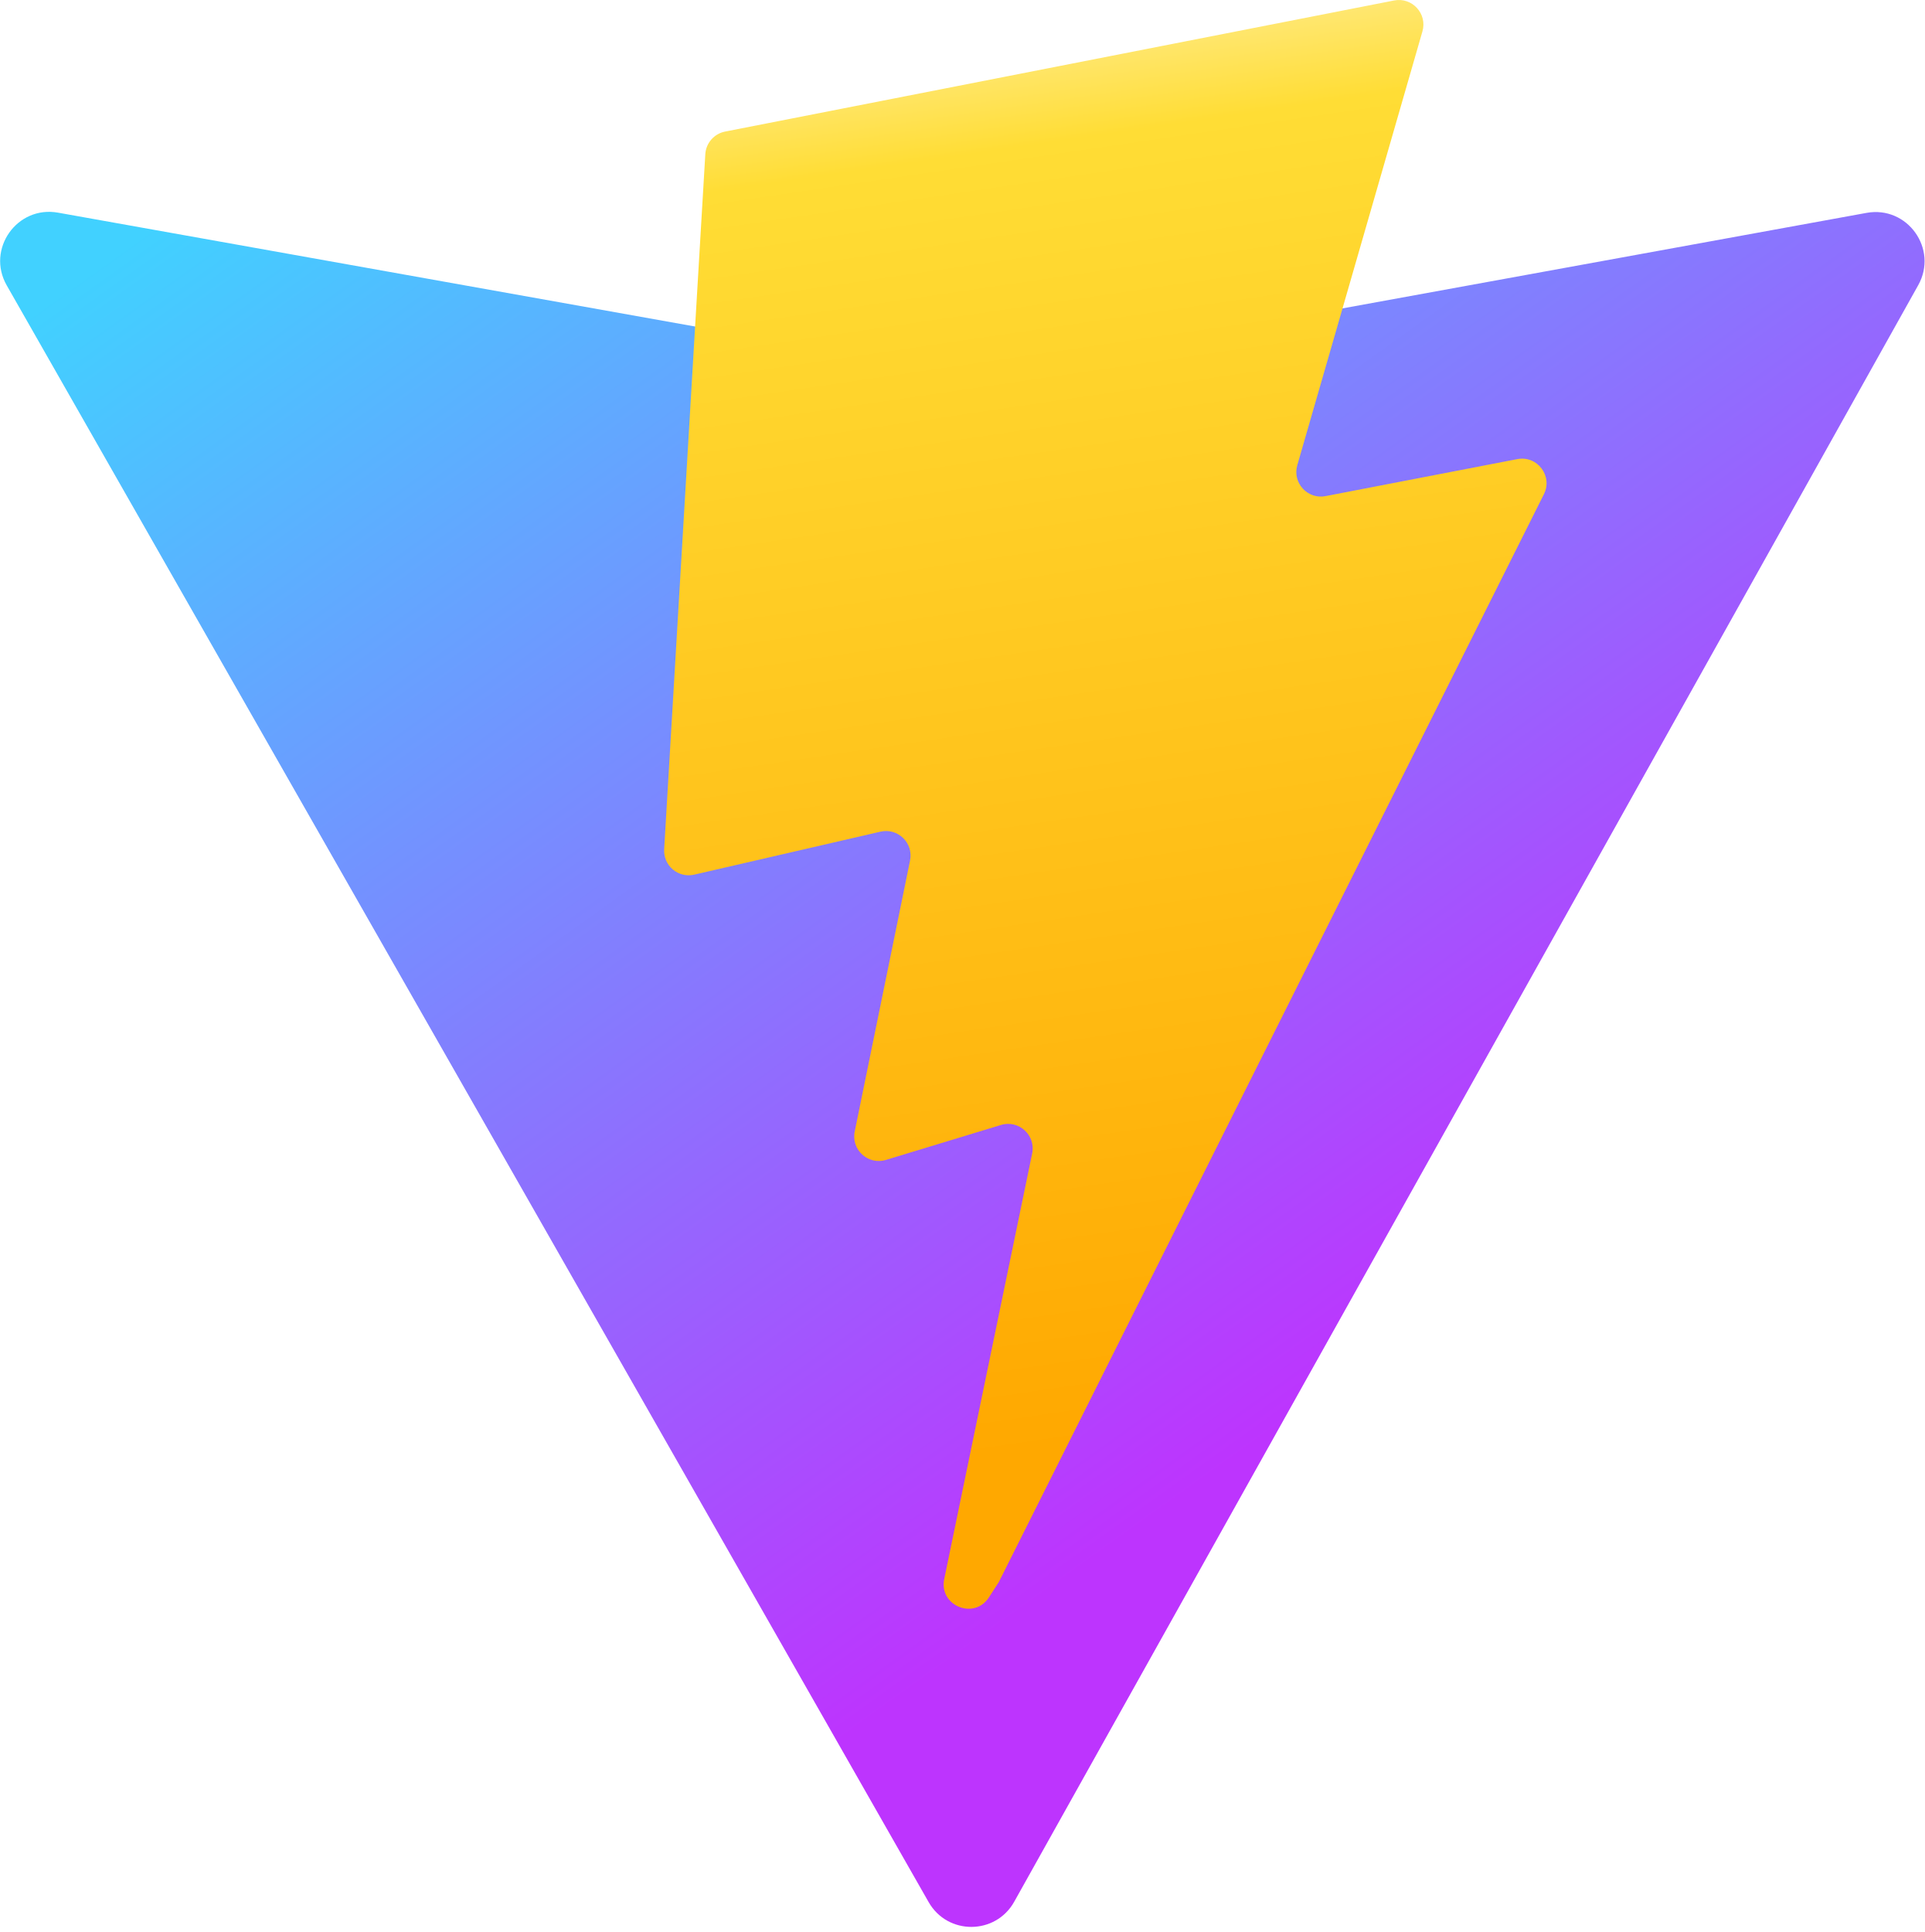
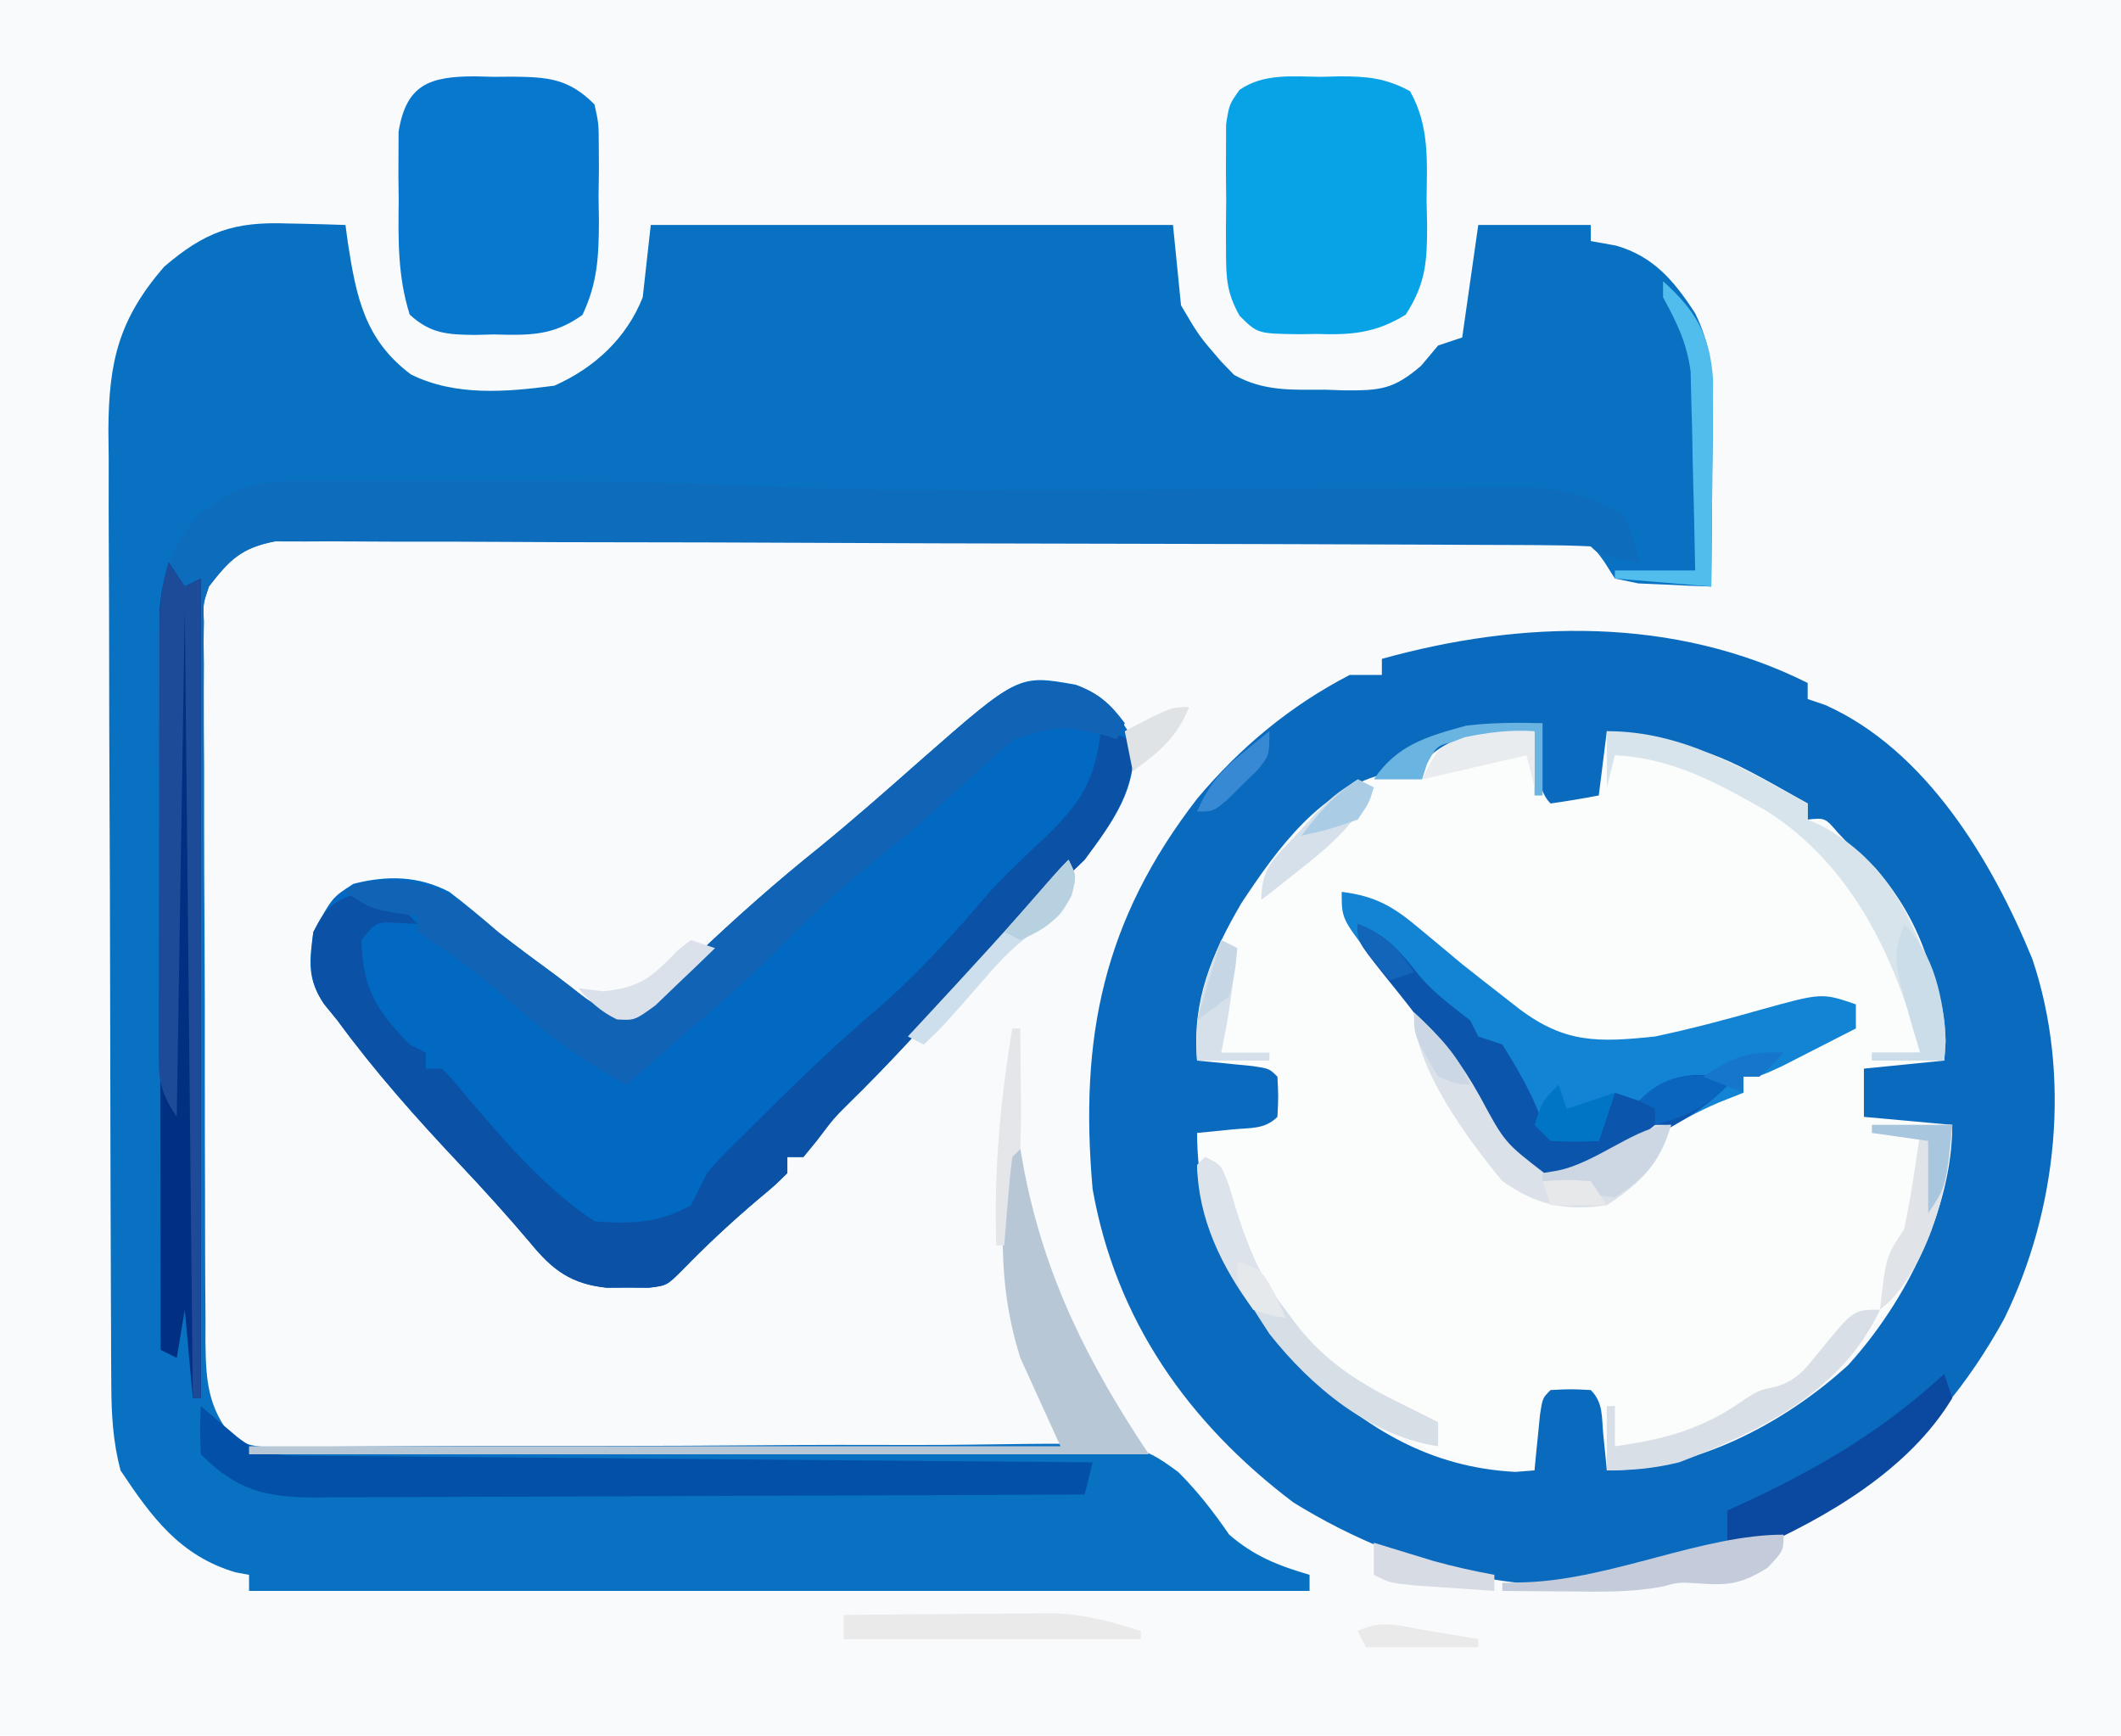
- <svg xmlns="http://www.w3.org/2000/svg" aria-hidden="true" role="img" class="iconify iconify--logos" width="31.88" height="32" preserveAspectRatio="xMidYMid meet" viewBox="0 0 256 257">
-   <defs>
-     <linearGradient id="IconifyId1813088fe1fbc01fb466" x1="-.828%" x2="57.636%" y1="7.652%" y2="78.411%">
-       <stop offset="0%" stop-color="#41D1FF" />
-       <stop offset="100%" stop-color="#BD34FE" />
-     </linearGradient>
-     <linearGradient id="IconifyId1813088fe1fbc01fb467" x1="43.376%" x2="50.316%" y1="2.242%" y2="89.03%">
-       <stop offset="0%" stop-color="#FFEA83" />
-       <stop offset="8.333%" stop-color="#FFDD35" />
-       <stop offset="100%" stop-color="#FFA800" />
-     </linearGradient>
-   </defs>
-   <path fill="url(#IconifyId1813088fe1fbc01fb466)" d="M255.153 37.938L134.897 252.976c-2.483 4.44-8.862 4.466-11.382.048L.875 37.958c-2.746-4.814 1.371-10.646 6.827-9.67l120.385 21.517a6.537 6.537 0 0 0 2.322-.004l117.867-21.483c5.438-.991 9.574 4.796 6.877 9.62Z" />
-   <path fill="url(#IconifyId1813088fe1fbc01fb467)" d="M185.432.063L96.44 17.501a3.268 3.268 0 0 0-2.634 3.014l-5.474 92.456a3.268 3.268 0 0 0 3.997 3.378l24.777-5.718c2.318-.535 4.413 1.507 3.936 3.838l-7.361 36.047c-.495 2.426 1.782 4.5 4.151 3.78l15.304-4.649c2.372-.72 4.652 1.36 4.15 3.788l-11.698 56.621c-.732 3.542 3.979 5.473 5.943 2.437l1.313-2.028l72.516-144.72c1.215-2.423-.88-5.186-3.54-4.672l-25.505 4.922c-2.396.462-4.435-1.77-3.759-4.114l16.646-57.705c.677-2.35-1.37-4.583-3.769-4.113Z" />
+ <svg xmlns="http://www.w3.org/2000/svg" version="1.1" width="264" height="216">
+   <path d="M0 0 C87.12 0 174.24 0 264 0 C264 71.28 264 142.56 264 216 C176.88 216 89.76 216 0 216 C0 144.72 0 73.44 0 0 Z " fill="#F8FAFB" transform="translate(0,0)" />
+   <path d="M0 0 C1.039 0.02 1.039 0.02 2.1 0.041 C3.796 0.076 5.492 0.13 7.188 0.188 C7.334 1.274 7.334 1.274 7.484 2.383 C8.531 9.148 9.582 14.506 15.367 18.809 C20.928 21.528 27.185 20.977 33.188 20.188 C38.165 17.988 42.17 14.29 44.188 9.188 C44.517 6.218 44.847 3.248 45.188 0.188 C66.638 0.188 88.088 0.188 110.188 0.188 C110.517 3.487 110.847 6.787 111.188 10.188 C113.412 13.975 113.412 13.975 116.188 17.188 C116.984 18.009 116.984 18.009 117.797 18.848 C121.471 20.907 124.982 20.701 129.125 20.688 C129.924 20.716 130.722 20.744 131.545 20.773 C135.941 20.788 137.613 20.68 141.066 17.719 C141.766 16.883 142.466 16.048 143.188 15.188 C144.178 14.857 145.167 14.527 146.188 14.188 C146.847 9.568 147.507 4.947 148.188 0.188 C152.808 0.188 157.428 0.188 162.188 0.188 C162.188 0.848 162.188 1.508 162.188 2.188 C163.219 2.373 164.25 2.559 165.312 2.75 C170.008 4.083 172.593 7.179 175.188 11.188 C177.163 15.251 177.422 18.523 177.383 23.02 C177.373 24.958 177.373 24.958 177.363 26.936 C177.347 28.29 177.33 29.645 177.312 31 C177.302 32.374 177.293 33.749 177.285 35.123 C177.262 38.478 177.229 41.833 177.188 45.188 C175.249 45.127 173.312 45.039 171.375 44.938 C170.296 44.891 169.217 44.845 168.105 44.797 C167.143 44.596 166.18 44.395 165.188 44.188 C164.77 43.526 164.352 42.864 163.922 42.182 C162.293 39.884 162.293 39.884 159.224 39.681 C158.002 39.679 156.78 39.676 155.52 39.673 C154.839 39.666 154.158 39.659 153.457 39.652 C151.17 39.633 148.883 39.644 146.596 39.654 C144.959 39.647 143.321 39.638 141.683 39.628 C137.231 39.605 132.778 39.608 128.326 39.617 C124.611 39.622 120.895 39.615 117.18 39.608 C108.415 39.591 99.651 39.594 90.886 39.611 C81.841 39.628 72.796 39.612 63.751 39.58 C55.989 39.553 48.227 39.546 40.464 39.554 C35.827 39.559 31.19 39.557 26.552 39.537 C22.19 39.518 17.829 39.524 13.467 39.549 C11.866 39.554 10.266 39.55 8.665 39.538 C6.479 39.522 4.295 39.537 2.109 39.559 C0.886 39.56 -0.337 39.56 -1.598 39.561 C-5.764 40.373 -7.249 41.858 -9.812 45.188 C-10.538 47.345 -10.538 47.345 -10.434 49.589 C-10.445 50.439 -10.456 51.288 -10.468 52.164 C-10.448 53.542 -10.448 53.542 -10.428 54.947 C-10.433 55.925 -10.439 56.903 -10.445 57.91 C-10.456 61.139 -10.432 64.366 -10.406 67.594 C-10.405 69.839 -10.405 72.084 -10.406 74.33 C-10.405 79.034 -10.386 83.738 -10.354 88.442 C-10.315 94.471 -10.31 100.5 -10.318 106.53 C-10.321 111.166 -10.309 115.801 -10.292 120.437 C-10.285 122.661 -10.282 124.884 -10.283 127.107 C-10.281 130.214 -10.259 133.321 -10.232 136.428 C-10.235 137.346 -10.238 138.265 -10.241 139.211 C-10.177 144.001 -9.977 147.323 -6.812 151.188 C-4.437 152.375 -3.037 152.3 -0.387 152.278 C0.543 152.274 1.474 152.269 2.433 152.264 C3.457 152.254 4.482 152.244 5.537 152.234 C7.769 152.221 10.002 152.209 12.234 152.197 C13.422 152.189 14.611 152.181 15.835 152.173 C23.438 152.131 31.04 152.143 38.643 152.143 C45.326 152.14 52.008 152.119 58.691 152.061 C65.152 152.006 71.611 151.999 78.072 152.025 C80.531 152.027 82.991 152.01 85.449 151.976 C105.764 151.704 105.764 151.704 110.839 155.386 C113.312 157.859 115.207 160.32 117.188 163.188 C120.309 165.877 123.238 167.02 127.188 168.188 C127.188 168.847 127.188 169.507 127.188 170.188 C83.627 170.188 40.068 170.188 -4.812 170.188 C-4.812 169.528 -4.812 168.868 -4.812 168.188 C-5.648 168.033 -5.648 168.033 -6.5 167.875 C-13.436 165.813 -16.932 161.008 -20.812 155.188 C-21.755 151.613 -21.943 148.239 -21.96 144.553 C-21.97 142.869 -21.97 142.869 -21.981 141.15 C-21.984 139.928 -21.987 138.706 -21.99 137.446 C-21.996 136.151 -22.003 134.856 -22.009 133.522 C-22.03 129.237 -22.041 124.953 -22.051 120.668 C-22.055 119.189 -22.059 117.711 -22.063 116.232 C-22.082 109.286 -22.096 102.339 -22.105 95.393 C-22.115 87.388 -22.141 79.384 -22.181 71.379 C-22.211 65.182 -22.226 58.985 -22.23 52.787 C-22.232 49.09 -22.241 45.394 -22.266 41.697 C-22.294 37.57 -22.289 33.444 -22.282 29.317 C-22.295 28.101 -22.308 26.884 -22.321 25.631 C-22.269 17.187 -21.027 11.897 -15.375 5.375 C-10.265 1.013 -6.712 -0.25 0 0 Z " fill="#0971C2" transform="translate(35.8125,27.8125)" />
+   <path d="M0 0 C0.495 3.96 0.495 3.96 1 8 C4.583 9.002 4.583 9.002 8 8 C8.465 6.105 8.465 6.105 8.625 3.938 C8.811 1.988 8.811 1.988 9 0 C18.479 0 25.858 4.614 34 9 C34 9.66 34 10.32 34 11 C34.557 11.248 35.114 11.495 35.688 11.75 C44.24 16.373 47.156 23.623 50.25 32.398 C51.102 35.355 51.331 37.938 51 41 C46.05 41.495 46.05 41.495 41 42 C41 43.98 41 45.96 41 48 C46.445 48.495 46.445 48.495 52 49 C51.257 61.87 45.019 72.326 35.938 81.125 C28.189 87.75 19.185 91.655 9 92 C8.939 91.362 8.879 90.724 8.816 90.066 C8.733 89.24 8.649 88.414 8.562 87.562 C8.481 86.739 8.4 85.915 8.316 85.066 C8.211 83.013 8.211 83.013 7 82 C4.5 81.833 4.5 81.833 2 82 C0.417 83.583 0.653 85.38 0.438 87.562 C0.354 88.389 0.27 89.215 0.184 90.066 C0.123 90.704 0.062 91.343 0 92 C-12.408 91.167 -22.604 86.366 -31.23 77.234 C-37.732 69.025 -42.35 60.728 -42 50 C-41.362 49.939 -40.724 49.879 -40.066 49.816 C-39.24 49.733 -38.414 49.649 -37.562 49.562 C-36.739 49.481 -35.915 49.4 -35.066 49.316 C-33.013 49.211 -33.013 49.211 -32 48 C-31.833 45.5 -31.833 45.5 -32 43 C-33.583 41.417 -35.38 41.653 -37.562 41.438 C-38.389 41.354 -39.215 41.27 -40.066 41.184 C-41.024 41.093 -41.024 41.093 -42 41 C-42.932 32.798 -39.509 25.593 -34.875 18.957 C-32.674 16.202 -30.404 13.579 -28 11 C-27.461 10.419 -26.922 9.837 -26.367 9.238 C-22.486 5.537 -19.092 5.509 -14 5 C-13.34 4.01 -12.68 3.02 -12 2 C-7.914 0.535 -4.34 -0.263 0 0 Z " fill="#FBFCFC" transform="translate(191,91)" />
+   <path d="M0 0 C0 0.66 0 1.32 0 2 C0.724 2.246 1.449 2.492 2.195 2.746 C14.758 8.363 22.976 22.173 27.973 34.375 C32.837 48.855 31.092 65.635 24.457 79.141 C15.48 95.493 2.222 105.571 -15.625 110.812 C-32.761 114.68 -49.082 111.188 -64 102 C-77.096 92.097 -86.106 79.333 -89 63 C-90.677 44.125 -87.679 29.509 -75.969 14.375 C-70.603 7.998 -64.427 2.848 -57 -1 C-55.68 -1 -54.36 -1 -53 -1 C-53 -1.66 -53 -2.32 -53 -3 C-35.506 -7.866 -16.59 -8.295 0 0 Z M-47.5 9.562 C-49 11 -49 11 -52.125 11.188 C-60.483 12.94 -65.97 20.571 -70.492 27.418 C-74.217 33.796 -76.647 39.561 -76 47 C-75.043 47.091 -75.043 47.091 -74.066 47.184 C-73.24 47.267 -72.414 47.351 -71.562 47.438 C-70.739 47.519 -69.915 47.6 -69.066 47.684 C-67 48 -67 48 -66 49 C-65.875 51.5 -65.875 51.5 -66 54 C-67.583 55.583 -69.38 55.347 -71.562 55.562 C-72.389 55.646 -73.215 55.73 -74.066 55.816 C-74.704 55.877 -75.343 55.938 -76 56 C-75.952 68.383 -70.813 76.862 -62.418 85.707 C-54.856 92.878 -46.943 97.641 -36.375 98.188 C-35.591 98.126 -34.807 98.064 -34 98 C-33.939 97.362 -33.879 96.724 -33.816 96.066 C-33.733 95.24 -33.649 94.414 -33.562 93.562 C-33.481 92.739 -33.4 91.915 -33.316 91.066 C-33 89 -33 89 -32 88 C-29.5 87.875 -29.5 87.875 -27 88 C-25.417 89.583 -25.653 91.38 -25.438 93.562 C-25.354 94.389 -25.27 95.215 -25.184 96.066 C-25.123 96.704 -25.062 97.343 -25 98 C-14.061 98 -2.918 92.185 5.062 84.875 C12.149 77.069 18 65.538 18 55 C12.555 54.505 12.555 54.505 7 54 C7 52.02 7 50.04 7 48 C11.95 47.505 11.95 47.505 17 47 C16.603 37.874 14.555 30.075 8.438 23.062 C7.633 22.382 6.829 21.701 6 21 C4.917 19.855 4.917 19.855 3.812 18.688 C2.169 16.773 2.169 16.773 0 17 C0 16.34 0 15.68 0 15 C-11.831 8.307 -11.831 8.307 -25 6 C-25.33 8.64 -25.66 11.28 -26 14 C-27.991 14.381 -29.993 14.713 -32 15 C-34.047 12.953 -33.7 8.696 -34 6 C-38.668 5.717 -44.113 6.035 -47.5 9.562 Z " fill="#0A6ABE" transform="translate(225,85)" />
+   <path d="M0 0 C3.76 1.399 5.043 3.344 7.09 6.777 C7.792 12.848 4.58 17.064 1.09 21.777 C-0.825 23.681 -2.815 25.376 -4.91 27.078 C-8.302 29.96 -11.033 33.396 -13.91 36.777 C-18.597 42.091 -23.342 47.287 -28.41 52.238 C-30.123 53.942 -30.123 53.942 -32.223 56.715 C-32.78 57.395 -33.336 58.076 -33.91 58.777 C-34.57 58.777 -35.23 58.777 -35.91 58.777 C-35.91 59.437 -35.91 60.097 -35.91 60.777 C-37.484 62.328 -37.484 62.328 -39.598 64.09 C-42.864 66.865 -45.925 69.704 -48.91 72.777 C-50.91 74.777 -50.91 74.777 -53.152 75.043 C-54.021 75.038 -54.89 75.033 -55.785 75.027 C-56.649 75.032 -57.513 75.038 -58.402 75.043 C-62.791 74.578 -65.104 72.875 -67.848 69.527 C-70.702 66.143 -73.656 62.888 -76.69 59.667 C-82.094 53.927 -87.247 48.146 -91.91 41.777 C-92.726 40.772 -92.726 40.772 -93.559 39.746 C-95.688 36.645 -95.415 34.441 -94.91 30.777 C-92.558 26.466 -92.558 26.466 -89.91 24.777 C-85.728 23.709 -81.852 23.765 -77.977 25.785 C-75.876 27.366 -73.909 29.069 -71.91 30.777 C-69.526 32.635 -67.098 34.429 -64.66 36.215 C-64.057 36.676 -63.454 37.137 -62.833 37.613 C-59.698 40.1 -59.698 40.1 -55.904 40.559 C-53.717 39.702 -52.521 38.784 -50.844 37.152 C-50.001 36.347 -50.001 36.347 -49.141 35.525 C-48.549 34.949 -47.957 34.372 -47.348 33.777 C-42.338 29.007 -37.241 24.492 -31.836 20.168 C-27.565 16.678 -23.43 13.035 -19.299 9.381 C-7.14 -1.282 -7.14 -1.282 0 0 Z " fill="#0169C2" transform="translate(133.9102,85.22266)" />
+   <path d="M0 0 C1.405 -0.005 1.405 -0.005 2.839 -0.01 C3.858 -0.008 4.876 -0.006 5.926 -0.003 C6.992 -0.004 8.058 -0.005 9.156 -0.006 C11.43 -0.007 13.704 -0.005 15.978 -0.001 C19.36 0.004 22.741 -0.001 26.123 -0.007 C36.869 -0.01 47.577 0.141 58.312 0.645 C70.045 1.177 81.754 1.178 93.496 1.122 C94.429 1.118 95.363 1.114 96.325 1.11 C105.066 1.073 113.807 1.027 122.547 0.958 C127.382 0.92 132.216 0.897 137.051 0.884 C138.873 0.876 140.696 0.862 142.518 0.843 C145.05 0.816 147.582 0.808 150.114 0.805 C150.852 0.792 151.59 0.78 152.351 0.767 C157.491 0.787 160.945 1.7 165.39 4.129 C166.828 7.317 166.828 7.317 167.39 10.129 C162.515 9.254 162.515 9.254 161.39 8.129 C159.25 8.021 157.107 7.985 154.964 7.975 C154.285 7.971 153.605 7.967 152.905 7.962 C150.612 7.949 148.319 7.943 146.026 7.937 C144.389 7.929 142.751 7.92 141.114 7.912 C135.722 7.885 130.33 7.87 124.937 7.856 C123.083 7.851 121.23 7.845 119.376 7.84 C111.666 7.818 103.955 7.799 96.245 7.788 C85.183 7.772 74.122 7.739 63.061 7.682 C55.29 7.643 47.519 7.624 39.749 7.618 C35.104 7.615 30.46 7.603 25.816 7.57 C21.446 7.54 17.077 7.534 12.707 7.546 C11.103 7.546 9.499 7.537 7.895 7.52 C5.704 7.497 3.516 7.505 1.325 7.521 C0.099 7.518 -1.126 7.515 -2.389 7.511 C-6.565 8.313 -8.044 9.793 -10.61 13.129 C-11.342 15.301 -11.342 15.301 -11.249 17.565 C-11.264 18.422 -11.279 19.278 -11.295 20.161 C-11.287 21.088 -11.278 22.014 -11.269 22.969 C-11.28 23.954 -11.29 24.94 -11.301 25.956 C-11.33 29.208 -11.323 32.459 -11.317 35.711 C-11.33 37.969 -11.345 40.226 -11.362 42.483 C-11.402 48.42 -11.413 54.356 -11.417 60.292 C-11.426 66.352 -11.463 72.412 -11.498 78.471 C-11.563 90.357 -11.596 102.243 -11.61 114.129 C-11.94 114.129 -12.27 114.129 -12.61 114.129 C-12.94 110.499 -13.27 106.869 -13.61 103.129 C-13.94 105.109 -14.27 107.089 -14.61 109.129 C-15.27 108.799 -15.93 108.469 -16.61 108.129 C-16.679 96.012 -16.732 83.894 -16.765 71.776 C-16.781 66.148 -16.802 60.521 -16.836 54.894 C-16.869 49.461 -16.886 44.027 -16.894 38.594 C-16.9 36.524 -16.911 34.454 -16.927 32.384 C-16.949 29.478 -16.952 26.572 -16.95 23.667 C-16.961 22.816 -16.972 21.966 -16.983 21.09 C-16.953 15.191 -16.34 9.144 -12.193 4.565 C-8.24 1.136 -5.125 0.005 0 0 Z " fill="#0E6CBD" transform="translate(36.60962,59.87061)" />
+   <path d="M0 0 C1.32 0.33 2.64 0.66 4 1 C4.44 7.183 1.585 11.159 -2 16 C-3.915 17.904 -5.905 19.599 -8 21.301 C-11.392 24.182 -14.123 27.618 -17 31 C-21.687 36.313 -26.431 41.51 -31.5 46.461 C-33.213 48.165 -33.213 48.165 -35.312 50.938 C-35.869 51.618 -36.426 52.299 -37 53 C-37.66 53 -38.32 53 -39 53 C-39 53.66 -39 54.32 -39 55 C-40.574 56.551 -40.574 56.551 -42.688 58.312 C-45.954 61.088 -49.015 63.927 -52 67 C-54 69 -54 69 -56.242 69.266 C-57.111 69.26 -57.98 69.255 -58.875 69.25 C-59.739 69.255 -60.602 69.26 -61.492 69.266 C-65.88 68.801 -68.194 67.097 -70.938 63.75 C-73.792 60.366 -76.746 57.111 -79.78 53.889 C-85.184 48.15 -90.337 42.369 -95 36 C-95.547 35.332 -96.093 34.665 -96.656 33.977 C-98.715 30.948 -98.382 28.563 -98 25 C-96.513 22.026 -95.641 21.224 -92.5 20.125 C-90 20 -90 20 -87 22 C-86.34 22.66 -85.68 23.32 -85 24 C-85.784 23.959 -86.567 23.918 -87.375 23.875 C-90.161 23.713 -90.161 23.713 -92 26 C-91.883 32.101 -90.096 34.804 -86 39 C-85.34 39.33 -84.68 39.66 -84 40 C-84 40.66 -84 41.32 -84 42 C-83.34 42 -82.68 42 -82 42 C-80.59 43.434 -80.59 43.434 -78.938 45.438 C-74.152 51.066 -69.174 56.884 -63 61 C-58.529 61.331 -54.941 61.252 -51 59 C-50.33 57.668 -49.664 56.335 -49 55 C-47.523 53.28 -47.523 53.28 -45.805 51.574 C-45.175 50.946 -44.545 50.317 -43.896 49.67 C-43.229 49.016 -42.562 48.362 -41.875 47.688 C-41.195 47.014 -40.515 46.34 -39.814 45.646 C-35.886 41.779 -31.895 38.033 -27.691 34.465 C-22.665 30.112 -18.27 25.222 -13.969 20.168 C-11.667 17.633 -9.184 15.343 -6.688 13 C-2.377 8.775 -0.664 5.977 0 0 Z " fill="#0B52A7" transform="translate(137,91)" />
+   <path d="M0 0 C0.764 -0.02 1.528 -0.04 2.314 -0.061 C5.744 -0.058 8.012 0.142 11.062 1.781 C13.513 6.121 13.179 10.481 13.125 15.375 C13.149 16.364 13.173 17.354 13.197 18.373 C13.188 22.968 13.057 25.668 10.535 29.594 C6.789 31.917 3.716 32.144 -0.562 32 C-1.278 32.011 -1.993 32.022 -2.73 32.033 C-7.911 31.961 -7.911 31.961 -10.139 29.748 C-11.719 26.936 -11.825 25.117 -11.836 21.902 C-11.84 20.846 -11.844 19.79 -11.848 18.701 C-11.836 17.604 -11.824 16.506 -11.812 15.375 C-11.824 14.273 -11.836 13.172 -11.848 12.037 C-11.844 10.982 -11.84 9.927 -11.836 8.84 C-11.833 7.876 -11.829 6.911 -11.826 5.918 C-11.438 3.438 -11.438 3.438 -10.155 1.627 C-7.126 -0.471 -3.552 -0.033 0 0 Z " fill="#08A2E7" transform="translate(164.4375,9.5625)" />
+   <path d="M0 0 C0.768 0.02 1.535 0.04 2.326 0.061 C3.09 0.053 3.854 0.046 4.641 0.039 C9.032 0.089 11.643 0.231 14.889 3.498 C15.406 5.871 15.406 5.871 15.42 8.646 C15.425 9.652 15.43 10.657 15.436 11.693 C15.42 12.743 15.405 13.792 15.389 14.873 C15.404 15.915 15.42 16.956 15.436 18.029 C15.413 22.422 15.273 25.679 13.393 29.686 C9.748 32.324 6.722 32.234 2.326 32.123 C1.559 32.142 0.791 32.162 0 32.182 C-3.424 32.152 -5.552 32.014 -8.115 29.65 C-9.614 24.908 -9.544 20.378 -9.486 15.436 C-9.498 14.442 -9.51 13.449 -9.521 12.426 C-9.518 11.469 -9.514 10.512 -9.51 9.525 C-9.506 8.656 -9.503 7.788 -9.5 6.892 C-8.546 1.013 -5.649 0.005 0 0 Z " fill="#0878CF" transform="translate(59.11133,9.501953)" />
+   <path d="M0 0 C4.261 0.529 6.494 1.869 9.75 4.625 C11.044 5.7 11.044 5.7 12.363 6.797 C13.233 7.524 14.104 8.251 15 9 C16.64 10.3 18.285 11.592 19.938 12.875 C21.003 13.706 21.003 13.706 22.09 14.555 C27.798 18.873 31.983 18.736 39 18 C43.397 17.07 47.735 15.923 52.056 14.691 C59.768 12.549 59.768 12.549 64 14 C64 14.99 64 15.98 64 17 C62.044 18.005 60.085 19.004 58.125 20 C57.034 20.557 55.944 21.114 54.82 21.688 C52 23 52 23 50 23 C50 23.66 50 24.32 50 25 C49.01 25.392 48.02 25.784 47 26.188 C41.612 28.487 36.858 31.761 32 35 C28.888 35.662 26.109 35.697 23 35 C20.573 33.066 19.22 30.67 17.688 28 C16.772 26.535 15.853 25.073 14.93 23.613 C14.459 22.855 13.988 22.096 13.503 21.315 C10.52 16.721 7.087 12.449 3.708 8.143 C0 3.318 0 3.318 0 0 Z " fill="#1284D3" transform="translate(167,111)" />
+   <path d="M0 0 C2.778 0.912 4.298 2.339 6.023 4.664 C5.693 5.324 5.363 5.984 5.023 6.664 C4.508 6.499 3.992 6.334 3.461 6.164 C-2.25 4.984 -2.25 4.984 -7.68 6.646 C-9.444 8.059 -11.087 9.546 -12.727 11.102 C-13.953 12.212 -15.181 13.322 -16.41 14.43 C-17.012 14.981 -17.614 15.532 -18.234 16.1 C-20.671 18.287 -23.224 20.317 -25.789 22.352 C-30.093 25.841 -33.992 29.576 -37.859 33.539 C-41.075 36.766 -44.516 39.705 -47.977 42.664 C-49.478 43.975 -50.978 45.287 -52.477 46.602 C-53.643 47.622 -54.81 48.643 -55.977 49.664 C-61.038 46.951 -65.248 43.963 -69.539 40.164 C-72.712 37.375 -75.805 34.71 -79.379 32.445 C-80.236 31.858 -81.093 31.27 -81.977 30.664 C-81.977 30.004 -81.977 29.344 -81.977 28.664 C-82.905 28.54 -83.833 28.417 -84.789 28.289 C-87.977 27.664 -87.977 27.664 -90.977 25.664 C-89.362 24.05 -87.645 24.339 -85.414 24.227 C-79.201 24.323 -76.543 26.76 -71.977 30.664 C-69.593 32.522 -67.165 34.315 -64.727 36.102 C-64.124 36.563 -63.521 37.024 -62.899 37.5 C-59.764 39.987 -59.764 39.987 -55.97 40.446 C-53.784 39.588 -52.588 38.671 -50.91 37.039 C-50.067 36.234 -50.067 36.234 -49.207 35.412 C-48.616 34.835 -48.024 34.258 -47.414 33.664 C-42.405 28.894 -37.307 24.378 -31.902 20.055 C-27.631 16.565 -23.496 12.922 -19.365 9.268 C-7.34 -1.278 -7.34 -1.278 0 0 Z " fill="#1063B5" transform="translate(133.9766,85.33594)" />
+   <path d="M0 0 C1.497 1.27 2.995 2.539 4.492 3.809 C7.122 5.887 8.869 6.13 12.151 6.158 C13.455 6.173 13.455 6.173 14.785 6.188 C15.741 6.194 16.697 6.199 17.682 6.205 C19.189 6.22 19.189 6.22 20.727 6.235 C24.06 6.267 27.393 6.292 30.727 6.316 C33.033 6.337 35.339 6.358 37.646 6.379 C43.725 6.435 49.805 6.484 55.884 6.532 C62.084 6.582 68.284 6.638 74.484 6.693 C86.656 6.801 98.828 6.902 111 7 C110.67 8.32 110.34 9.64 110 11 C96.657 11.069 83.314 11.123 69.97 11.155 C63.775 11.171 57.579 11.192 51.384 11.226 C45.405 11.259 39.427 11.277 33.449 11.285 C31.167 11.29 28.886 11.301 26.604 11.317 C23.41 11.339 20.217 11.342 17.023 11.341 C15.605 11.357 15.605 11.357 14.159 11.373 C7.994 11.344 4.479 10.479 0 6 C-0.125 2.875 -0.125 2.875 0 0 Z " fill="#0350A8" transform="translate(25,175)" />
+   <path d="M0 0 C0.66 0.99 1.32 1.98 2 3 C2.66 2.67 3.32 2.34 4 2 C4 35.66 4 69.32 4 104 C3.67 104 3.34 104 3 104 C2.67 100.37 2.34 96.74 2 93 C1.67 94.98 1.34 96.96 1 99 C0.34 98.67 -0.32 98.34 -1 98 C-1.023 85.813 -1.041 73.626 -1.052 61.439 C-1.057 55.78 -1.064 50.122 -1.075 44.463 C-1.086 39.003 -1.092 33.544 -1.095 28.085 C-1.097 26 -1.1 23.916 -1.106 21.831 C-1.113 18.915 -1.114 15.999 -1.114 13.083 C-1.117 12.218 -1.121 11.354 -1.124 10.463 C-1.123 9.667 -1.122 8.87 -1.12 8.05 C-1.121 7.36 -1.122 6.671 -1.123 5.96 C-0.992 3.872 -0.567 2.01 0 0 Z " fill="#013082" transform="translate(21,70)" />
+   <path d="M0 0 C0.33 0 0.66 0 1 0 C1.159 0.883 1.317 1.766 1.48 2.676 C4.085 16.072 9.478 26.716 17 38 C-19.96 38 -56.92 38 -95 38 C-95 37.67 -95 37.34 -95 37 C-61.67 37 -28.34 37 6 37 C4.35 33.37 2.7 29.74 1 26 C-0.822 20.218 -1.287 15.054 -1.188 9.062 C-1.187 7.913 -1.187 7.913 -1.186 6.74 C-1.141 1.141 -1.141 1.141 0 0 Z " fill="#B8C7D6" transform="translate(126,143)" />
+   <path d="M0 0 C3.592 1.33 5.364 3.513 7.699 6.477 C9.545 8.638 11.763 10.26 14 12 C14.33 12.66 14.66 13.32 15 14 C15.99 14.33 16.98 14.66 18 15 C19.925 18.092 21.618 20.964 22.875 24.375 C23.985 26.364 23.985 26.364 27.125 26.75 C28.074 26.832 29.023 26.915 30 27 C30.66 25.02 31.32 23.04 32 21 C32.99 21.33 33.98 21.66 35 22 C35.557 21.526 36.114 21.051 36.688 20.562 C40.142 18.228 42.885 18.794 47 19 C43.906 22.632 40.382 24.58 36.219 26.754 C33.959 27.901 33.959 27.901 32.281 29.652 C28.624 31.813 25.109 32.023 21 31 C18.539 28.993 17.135 26.544 15.562 23.812 C14.644 22.345 13.722 20.881 12.797 19.418 C12.339 18.679 11.88 17.939 11.408 17.177 C8.866 13.247 5.926 9.632 2.996 5.988 C0 2.201 0 2.201 0 0 Z " fill="#0B55AD" transform="translate(169,115)" />
+   <path d="M0 0 C0.66 0.99 1.32 1.98 2 3 C2.66 2.67 3.32 2.34 4 2 C4 35.66 4 69.32 4 104 C3.67 104 3.34 104 3 104 C2.67 71.66 2.34 39.32 2 6 C1.67 26.79 1.34 47.58 1 69 C-1.326 65.511 -1.248 64.151 -1.243 60.031 C-1.246 58.803 -1.249 57.575 -1.252 56.31 C-1.245 54.968 -1.238 53.627 -1.23 52.285 C-1.229 50.909 -1.229 49.533 -1.229 48.157 C-1.228 45.272 -1.219 42.388 -1.206 39.504 C-1.189 35.811 -1.185 32.118 -1.186 28.424 C-1.185 25.582 -1.18 22.74 -1.173 19.898 C-1.17 18.536 -1.168 17.175 -1.167 15.813 C-1.165 13.908 -1.155 12.003 -1.145 10.098 C-1.141 9.014 -1.138 7.931 -1.134 6.815 C-1.018 4.371 -0.707 2.331 0 0 Z " fill="#1E4B97" transform="translate(21,70)" />
+   <path d="M0 0 C9.479 0 16.858 4.614 25 9 C25 9.66 25 10.32 25 11 C25.835 11.371 25.835 11.371 26.688 11.75 C35.24 16.373 38.156 23.623 41.25 32.398 C42.102 35.355 42.331 37.938 42 41 C39.03 41 36.06 41 33 41 C33 40.67 33 40.34 33 40 C34.98 40 36.96 40 39 40 C36.01 28.291 30.53 16.747 20 10 C13.861 6.493 8.153 3.325 1 3 C0.67 4.32 0.34 5.64 0 7 C0 4.69 0 2.38 0 0 Z " fill="#D8E4EB" transform="translate(200,91)" />
+   <path d="M0 0 C3.521 3.219 5.867 6.265 8.182 10.421 C11.289 16.203 11.289 16.203 16.336 20.086 C22.116 20.342 25.681 17.525 30 14 C30.66 14 31.32 14 32 14 C30.605 18.883 28.204 21.224 24 24 C18.807 24.742 15.289 24.011 11 21 C6.754 15.866 0 6.841 0 0 Z " fill="#DBE1E8" transform="translate(176,126)" />
+   <path d="M0 0 C0.33 0.99 0.66 1.98 1 3 C-4.387 11.946 -14.684 17.914 -24 22 C-24.99 22 -25.98 22 -27 22 C-27 20.35 -27 18.7 -27 17 C-25.973 16.527 -24.945 16.054 -23.887 15.566 C-14.869 11.302 -7.405 6.778 0 0 Z " fill="#0B48A0" transform="translate(242,171)" />
+   <path d="M0 0 C2 1 2 1 2.93 3.512 C3.242 4.56 3.554 5.608 3.875 6.688 C5.386 11.387 6.91 15.091 10 19 C10.419 19.572 10.838 20.145 11.27 20.734 C15.098 25.67 19.431 28.297 25 31 C26.333 31.667 27.667 32.333 29 33 C29 33.99 29 34.98 29 36 C20.585 34.73 13.173 28.577 8 22 C6.479 19.685 5.026 17.385 3.625 15 C3.106 14.128 3.106 14.128 2.576 13.238 C0.306 9.189 -0.688 5.624 -1 1 C-0.67 0.67 -0.34 0.34 0 0 Z " fill="#D6DEE6" transform="translate(150,144)" />
+   <path d="M0 0 C-4.741 10.191 -14.908 15.144 -25 19 C-28.188 19.762 -30.712 20 -34 20 C-34 17.36 -34 14.72 -34 12 C-33.67 12 -33.34 12 -33 12 C-33 13.65 -33 15.3 -33 17 C-26.729 16.139 -21.966 14.833 -16.789 11.121 C-15 10 -15 10 -13 9.598 C-10.219 8.767 -9.184 7.232 -7.375 5 C-3.286 0 -3.286 0 0 0 Z " fill="#D9DFE6" transform="translate(234,163)" />
+   <path d="M0 0 C4.099 3.689 5.837 6.677 6.227 12.23 C6.211 14.013 6.211 14.013 6.195 15.832 C6.189 17.124 6.182 18.417 6.176 19.748 C6.159 21.103 6.142 22.458 6.125 23.812 C6.115 25.187 6.106 26.561 6.098 27.936 C6.074 31.291 6.041 34.645 6 38 C2.04 37.67 -1.92 37.34 -6 37 C-6 36.67 -6 36.34 -6 36 C-2.7 36 0.6 36 4 36 C3.919 31.458 3.806 26.917 3.688 22.375 C3.665 21.09 3.642 19.805 3.619 18.48 C3.584 17.237 3.548 15.993 3.512 14.711 C3.486 13.569 3.459 12.428 3.432 11.251 C2.952 7.637 1.728 5.184 0 2 C0 1.34 0 0.68 0 0 Z " fill="#50BDED" transform="translate(207,35)" />
+   <path d="M0 0 C4.144 -0.05 8.288 -0.086 12.433 -0.11 C13.84 -0.12 15.247 -0.133 16.655 -0.151 C18.688 -0.175 20.721 -0.187 22.754 -0.195 C23.974 -0.206 25.194 -0.216 26.451 -0.227 C30.305 0.02 33.342 0.814 37 2 C37 2.33 37 2.66 37 3 C24.79 3 12.58 3 0 3 C0 2.01 0 1.02 0 0 Z " fill="#EAEAEA" transform="translate(105,201)" />
+   <path d="M0 0 C3.3 0 6.6 0 10 0 C9.566 7.52 7.475 16.125 2.336 21.855 C1.895 22.233 1.454 22.611 1 23 C1.75 16.375 1.75 16.375 4 13 C4.444 10.951 4.813 8.885 5.125 6.812 C5.376 5.182 5.376 5.182 5.633 3.52 C5.754 2.688 5.875 1.857 6 1 C4.02 1 2.04 1 0 1 C0 0.67 0 0.34 0 0 Z " fill="#E0E4E8" transform="translate(233,140)" />
+   <path d="M0 0 C0 2 0 2 -2 4.125 C-5.409 6.256 -7.06 6.332 -10.938 6.043 C-13.039 5.918 -13.039 5.918 -15.199 6.484 C-19.083 7.199 -22.874 7.105 -26.812 7.062 C-27.995 7.056 -27.995 7.056 -29.201 7.049 C-31.134 7.037 -33.067 7.019 -35 7 C-35 6.67 -35 6.34 -35 6 C-34.019 5.974 -33.038 5.948 -32.027 5.922 C-21.261 5.513 -10.066 0 0 0 Z " fill="#C4CCDC" transform="translate(222,191)" />
+   <path d="M0 0 C1 2 1 2 0.375 4.438 C-1 7 -1 7 -3.297 8.348 C-6.356 10.218 -8.283 12.295 -10.625 15 C-15.439 20.521 -15.439 20.521 -18 23 C-18.66 22.67 -19.32 22.34 -20 22 C-19.215 21.154 -18.43 20.309 -17.621 19.438 C-12.412 13.816 -7.217 8.193 -2.207 2.391 C-1.496 1.572 -0.767 0.767 0 0 Z " fill="#CDDEEC" transform="translate(133,107)" />
+   <path d="M0 0 C3.79 3.79 4.912 9.329 5.188 14.562 C5.126 15.367 5.064 16.171 5 17 C2.03 17 -0.94 17 -4 17 C-4 16.67 -4 16.34 -4 16 C-2.02 16 -0.04 16 2 16 C1.691 14.969 1.381 13.938 1.062 12.875 C-1.398 4.194 -1.398 4.194 0 0 Z " fill="#CBDDE8" transform="translate(237,115)" />
+   <path d="M0 0 C2 1 2 1 2.93 3.477 C3.242 4.516 3.554 5.555 3.875 6.625 C5.438 11.549 7.233 15.652 10 20 C8.199 19.82 8.199 19.82 6 19 C2.041 13.641 -0.854 7.708 -1 1 C-0.67 0.67 -0.34 0.34 0 0 Z " fill="#DDE3EA" transform="translate(150,144)" />
+   <path d="M0 0 C0.66 0.33 1.32 0.66 2 1 C-0.238 5.3 -2.897 7.824 -6.688 10.812 C-8.178 11.998 -8.178 11.998 -9.699 13.207 C-10.838 14.095 -10.838 14.095 -12 15 C-12 10.917 -10.421 9.898 -7.688 6.938 C-6.887 6.06 -6.086 5.182 -5.262 4.277 C-3 2 -3 2 0 0 Z " fill="#D5E0EA" transform="translate(169,97)" />
+   <path d="M0 0 C0.66 0.33 1.32 0.66 2 1 C1.48 5.379 0.943 9.688 0 14 C1.98 14 3.96 14 6 14 C6 14.33 6 14.66 6 15 C3.03 15 0.06 15 -3 15 C-3.363 9.198 -2.257 5.36 0 0 Z " fill="#D6E0EA" transform="translate(152,117)" />
+   <path d="M0 0 C-1.339 4.382 -3.09 6.579 -7 9 C-9 8.812 -9 8.812 -11 8 C-12.665 7.659 -14.332 7.324 -16 7 C-16 6.67 -16 6.34 -16 6 C-15.112 5.853 -15.112 5.853 -14.207 5.703 C-9.266 4.768 -4.147 0 0 0 Z " fill="#CDD6E3" transform="translate(208,140)" />
+   <path d="M0 0 C0.33 0.99 0.66 1.98 1 3 C2.98 2.34 4.96 1.68 7 1 C6.34 2.98 5.68 4.96 5 7 C2.125 7.125 2.125 7.125 -1 7 C-1.66 6.34 -2.32 5.68 -3 5 C-2 2 -2 2 0 0 Z " fill="#0075C5" transform="translate(194,135)" />
+   <path d="M0 0 C0 2.97 0 5.94 0 9 C-0.33 9 -0.66 9 -1 9 C-1 6.36 -1 3.72 -1 1 C-2.961 1.228 -4.919 1.483 -6.875 1.75 C-7.966 1.889 -9.056 2.028 -10.18 2.172 C-13.128 2.709 -13.128 2.709 -14.383 5.078 C-14.688 6.029 -14.688 6.029 -15 7 C-16.98 7 -18.96 7 -21 7 C-18.141 2.712 -14.373 1.652 -9.5 0.312 C-6.319 -0.085 -3.202 -0.063 0 0 Z " fill="#69B4E1" transform="translate(192,90)" />
+   <path d="M0 0 C0 2.31 0 4.62 0 7 C-0.33 5.68 -0.66 4.36 -1 3 C-5.29 3.99 -9.58 4.98 -14 6 C-12 2 -12 2 -8.688 0.75 C-5.63 0.128 -3.093 -0.187 0 0 Z " fill="#E8ECEE" transform="translate(191,91)" />
+   <path d="M0 0 C0.99 0.33 1.98 0.66 3 1 C1.431 2.536 -0.156 4.053 -1.75 5.562 C-2.632 6.409 -3.513 7.256 -4.422 8.129 C-7 10 -7 10 -9.219 9.875 C-11.253 8.876 -12.519 7.703 -14 6 C-12.989 6.124 -11.979 6.247 -10.938 6.375 C-6.183 5.922 -4.794 4.528 -1.578 1.215 C-1.057 0.814 -0.537 0.413 0 0 Z " fill="#DAE1EA" transform="translate(86,117)" />
+   <path d="M0 0 C0.664 0.205 1.328 0.41 2.012 0.621 C2.895 0.891 3.778 1.16 4.688 1.438 C5.558 1.704 6.428 1.971 7.324 2.246 C9.87 2.963 12.4 3.518 15 4 C15 4.66 15 5.32 15 6 C12.875 5.859 10.75 5.712 8.625 5.562 C7.442 5.481 6.258 5.4 5.039 5.316 C2 5 2 5 0 4 C0 2.68 0 1.36 0 0 Z " fill="#D7DBE4" transform="translate(171,192)" />
+   <path d="M0 0 C0.33 0 0.66 0 1 0 C1.027 2.479 1.047 4.958 1.062 7.438 C1.071 8.145 1.079 8.852 1.088 9.58 C1.097 11.387 1.052 13.194 1 15 C0.67 15.33 0.34 15.66 0 16 C-0.234 17.849 -0.413 19.705 -0.562 21.562 C-0.646 22.574 -0.73 23.586 -0.816 24.629 C-0.877 25.411 -0.938 26.194 -1 27 C-1.33 27 -1.66 27 -2 27 C-2.277 17.744 -1.531 9.12 0 0 Z " fill="#E5E6E9" transform="translate(126,128)" />
+   <path d="M0 0 C-3.019 3.483 -5.569 4.792 -10 6 C-10 5.34 -10 4.68 -10 4 C-10.66 3.67 -11.32 3.34 -12 3 C-8.239 -0.761 -5.027 -0.251 0 0 Z " fill="#0965BE" transform="translate(216,134)" />
+   <path d="M0 0 C1 2 1 2 0.375 4.438 C-1.294 7.547 -2.81 8.565 -6 10 C-6.66 9.67 -7.32 9.34 -8 9 C-6.855 7.687 -5.709 6.375 -4.562 5.062 C-3.924 4.332 -3.286 3.601 -2.629 2.848 C-1.775 1.879 -0.913 0.913 0 0 Z " fill="#B8D1E1" transform="translate(133,107)" />
+   <path d="M0 0 C3.3 0 6.6 0 10 0 C9.25 7.625 9.25 7.625 7 11 C7 8.03 7 5.06 7 2 C4.69 1.67 2.38 1.34 0 1 C0 0.67 0 0.34 0 0 Z " fill="#A9C6DF" transform="translate(233,140)" />
+   <path d="M0 0 C0 3 0 3 -1.461 4.824 C-2.093 5.439 -2.724 6.054 -3.375 6.688 C-4.001 7.31 -4.628 7.933 -5.273 8.574 C-7 10 -7 10 -9 10 C-7.618 6.79 -6.076 4.951 -3.375 2.75 C-2.743 2.229 -2.112 1.708 -1.461 1.172 C-0.738 0.592 -0.738 0.592 0 0 Z " fill="#3889D3" transform="translate(158,91)" />
+   <path d="M0 0 C-1.491 3.795 -3.757 5.61 -7 8 C-7.33 6.35 -7.66 4.7 -8 3 C-2.25 0 -2.25 0 0 0 Z " fill="#DFE3E6" transform="translate(148,88)" />
+   <path d="M0 0 C1.189 0.195 2.377 0.389 3.602 0.59 C4.974 0.824 4.974 0.824 6.375 1.062 C6.375 1.393 6.375 1.722 6.375 2.062 C1.755 2.062 -2.865 2.062 -7.625 2.062 C-7.955 1.403 -8.285 0.743 -8.625 0.062 C-5.617 -1.442 -3.275 -0.546 0 0 Z " fill="#EBEAEA" transform="translate(177.625,202.9375)" />
+   <path d="M0 0 C0.66 0.33 1.32 0.66 2 1 C1.75 3.812 1.75 3.812 1 7 C-0.32 7.99 -1.64 8.98 -3 10 C-2.01 6.7 -1.02 3.4 0 0 Z " fill="#C6D6E4" transform="translate(152,117)" />
+   <path d="M0 0 C0.66 0.33 1.32 0.66 2 1 C1.438 2.875 1.438 2.875 0 5 C-3.625 6.25 -3.625 6.25 -7 7 C-4.781 4.092 -3.07 2.047 0 0 Z " fill="#AACCE5" transform="translate(169,97)" />
+   <path d="M0 0 C-1.375 1.5 -1.375 1.5 -3 3 C-3.66 3 -4.32 3 -5 3 C-5 3.66 -5 4.32 -5 5 C-7.475 4.01 -7.475 4.01 -10 3 C-6.187 0.458 -4.525 -0.119 0 0 Z " fill="#1576CA" transform="translate(222,131)" />
+   <path d="M0 0 C2.964 2.808 5.445 5.183 7 9 C5.188 8.875 5.188 8.875 3 8 C0 2.964 0 2.964 0 0 Z " fill="#CCD7E5" transform="translate(176,126)" />
+   <path d="M0 0 C3.367 1.393 4.986 2.979 7 6 C6.01 6.33 5.02 6.66 4 7 C0 2.25 0 2.25 0 0 Z " fill="#1365BA" transform="translate(169,115)" />
+   <path d="M0 0 C3 1 3 1 4.688 4.062 C5.121 5.032 5.554 6.001 6 7 C4.125 6.688 4.125 6.688 2 6 C0 3 0 3 0 0 Z " fill="#E6E9EC" transform="translate(154,157)" />
+   <path d="M0 0 C2.875 -0.188 2.875 -0.188 6 0 C6.66 0.99 7.32 1.98 8 3 C5.69 3 3.38 3 1 3 C0.67 2.01 0.34 1.02 0 0 Z " fill="#E7E8EA" transform="translate(192,147)" />
</svg>
